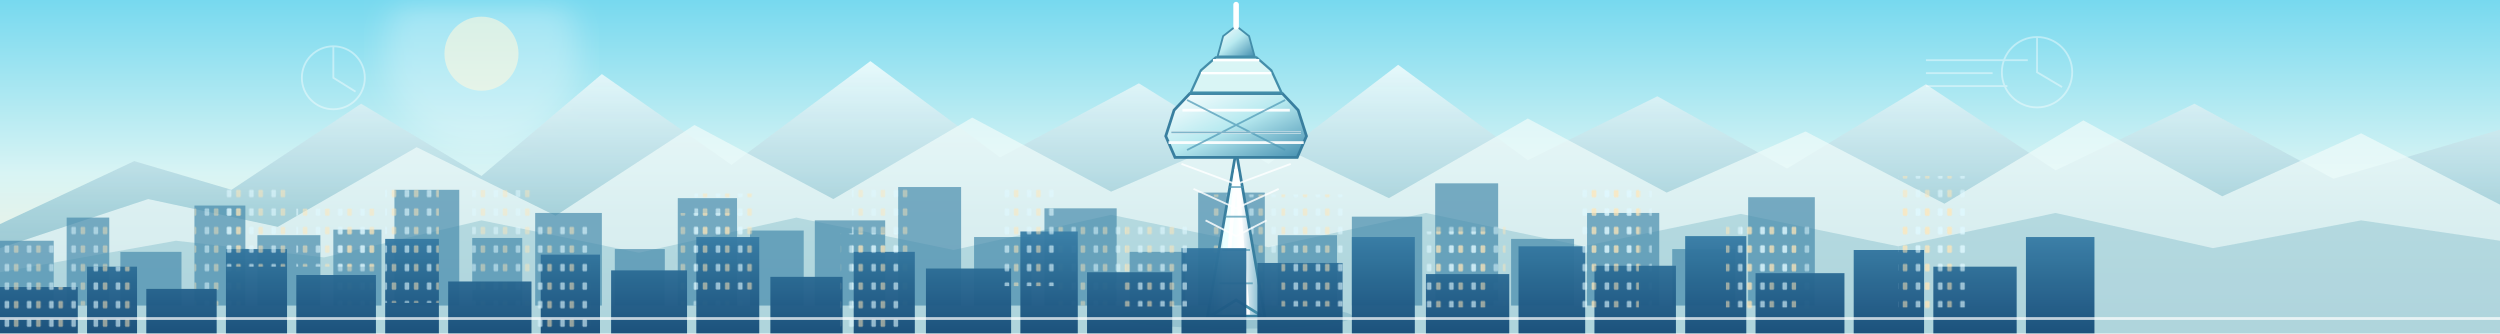
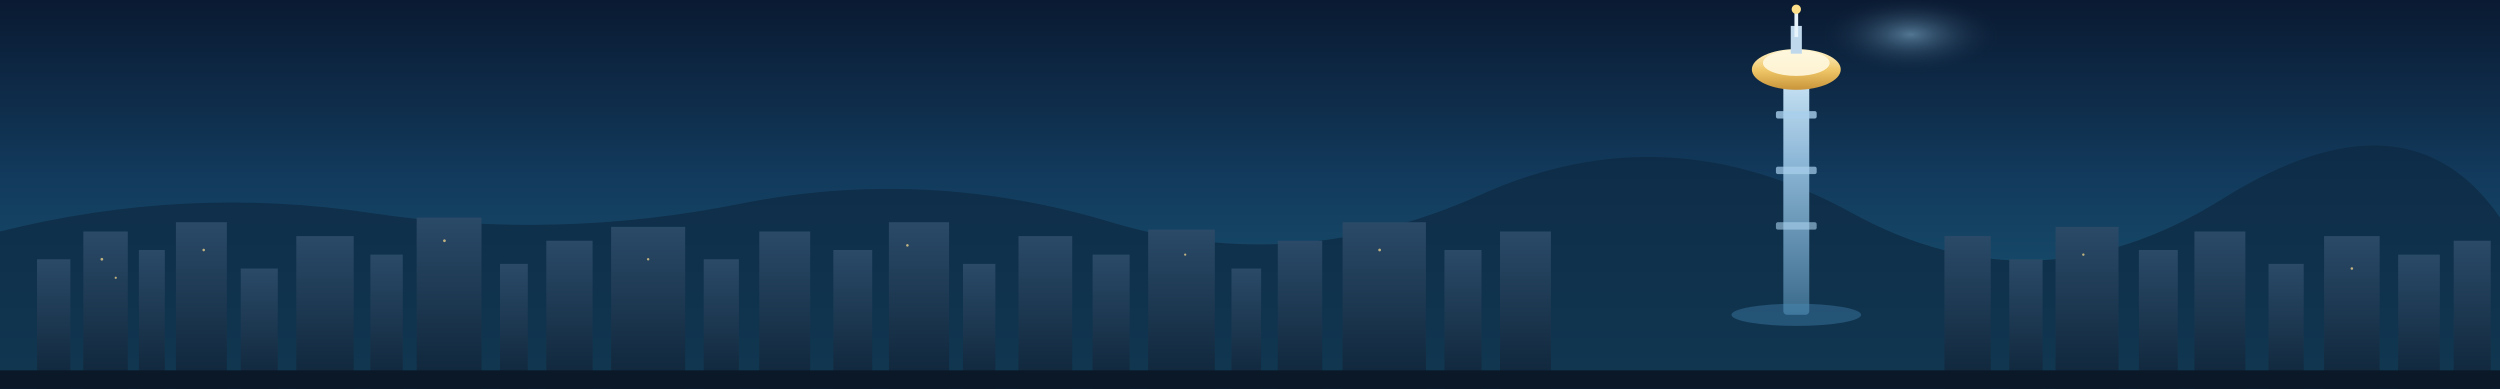
- <svg xmlns="http://www.w3.org/2000/svg" width="2700" height="360" viewBox="0 0 2700 360" role="img" aria-labelledby="title desc">
+ <svg xmlns="http://www.w3.org/2000/svg" width="2700" height="420" viewBox="0 0 2700 420" role="img" aria-labelledby="title desc">
  <defs>
-     <linearGradient id="sky" x2="0" y2="1">
-       <stop stop-color="#77d9ef" />
-       <stop offset=".52" stop-color="#d8f4f4" />
-       <stop offset="1" stop-color="#fff0d7" />
+     <linearGradient id="sky" x1="0" y1="0" x2="0" y2="1">
+       <stop offset="0%" stop-color="#0a1a32" />
+       <stop offset="45%" stop-color="#123a5c" />
+       <stop offset="100%" stop-color="#1a5a78" />
    </linearGradient>
-     <linearGradient id="mount" x2="0" y2="1">
-       <stop stop-color="#f7ffff" />
-       <stop offset=".55" stop-color="#9bcbd7" />
-       <stop offset="1" stop-color="#6da9c0" />
+     <linearGradient id="towerBody" x1="0" y1="0" x2="0" y2="1">
+       <stop offset="0%" stop-color="#d8eefc" />
+       <stop offset="40%" stop-color="#8eb8d8" />
+       <stop offset="100%" stop-color="#3a6a8a" />
    </linearGradient>
-     <linearGradient id="city" x2="0" y2="1">
-       <stop stop-color="#397fa7" />
-       <stop offset="1" stop-color="#164d78" />
+     <linearGradient id="pod" x1="0" y1="0" x2="0" y2="1">
+       <stop offset="0%" stop-color="#fff6d0" />
+       <stop offset="50%" stop-color="#f0c86a" />
+       <stop offset="100%" stop-color="#c9943a" />
    </linearGradient>
-     <linearGradient id="tower" x2="1" y2="0">
-       <stop stop-color="#4b91ad" />
-       <stop offset=".28" stop-color="#e8ffff" />
-       <stop offset=".58" stop-color="#ffffff" />
-       <stop offset="1" stop-color="#64a9c4" />
+     <linearGradient id="city" x1="0" y1="0" x2="0" y2="1">
+       <stop offset="0%" stop-color="#2a4a68" />
+       <stop offset="100%" stop-color="#0e2438" />
    </linearGradient>
-     <linearGradient id="pod" x2="1" y2="1">
-       <stop stop-color="#ffffff" />
-       <stop offset=".48" stop-color="#b8eaf0" />
-       <stop offset="1" stop-color="#438eaf" />
-     </linearGradient>
-     <linearGradient id="warm" x2="1">
-       <stop stop-color="#f5c96e" stop-opacity="0" />
-       <stop offset=".5" stop-color="#f5c96e" stop-opacity=".5" />
-       <stop offset="1" stop-color="#f5c96e" stop-opacity="0" />
-     </linearGradient>
-     <pattern id="windows" width="24" height="20" patternUnits="userSpaceOnUse">
-       <rect x="5" y="5" width="5" height="8" rx="1" fill="#dff8ff" opacity=".75" />
-       <rect x="15" y="5" width="5" height="8" rx="1" fill="#ffe6b9" opacity=".65" />
-     </pattern>
-     <filter id="glow">
-       <feGaussianBlur stdDeviation="16" />
-     </filter>
+     <radialGradient id="halo" cx="72%" cy="28%" r="18%">
+       <stop offset="0%" stop-color="#a8e0ff" stop-opacity=".45" />
+       <stop offset="100%" stop-color="#0a1a32" stop-opacity="0" />
+     </radialGradient>
  </defs>
-   <rect width="2700" height="360" fill="url(#sky)" />
-   <circle cx="520" cy="58" r="105" fill="#fff" opacity=".28" filter="url(#glow)" />
-   <circle cx="520" cy="58" r="40" fill="#fff8df" opacity=".58" />
-   <path d="M0 242 145 174 250 205 390 112 520 190 650 80 790 178 940 66 1080 170 1230 90 1370 177 1510 70 1650 173 1790 104 1930 182 2080 91 2220 184 2370 112 2520 193 2700 140V360H0Z" fill="url(#mount)" opacity=".82" />
-   <path d="m0 268 160-53 140 30 150-86 150 74 150-98 150 80 150-88 150 80 150-65 150 72 150-86 150 80 150-66 150 78 150-90 150 82 150-68 150 77v149H0Z" fill="#effbfa" opacity=".72" />
-   <path d="M0 294 190 260 350 278 520 238 690 273 860 235 1030 270 1200 232 1370 267 1540 230 1710 266 1880 231 2050 266 2220 230 2390 268 2550 238 2700 260V360H0Z" fill="#7fbac8" opacity=".42" />
-   <g fill="#4389aa" opacity=".68">
-     <path d="M0 330V260h58v70zm72 0V235h46v95zm58 0v-58h66v58zm80 0V222h55v108zm68 0v-76h68v76zm82 0V248h52v82zm66 0V205h70v125zm84 0v-73h54v73zm68 0V230h72v100zm86 0v-61h54v61zm68 0V214h64v116zm78 0v-81h58v81zm70 0V238h76v92zm90 0V202h68v128zm82 0v-74h62v74zm76 0V225h78v105zm92 0v-58h60v58zm74 0V208h72v122zm86 0v-76h64v76zm80 0V234h76v96zm90 0V198h68v132zm82 0v-72h68v72zm82 0V230h78v100zm92 0v-61h68v61zm82 0V213h72v117z" />
+   <rect width="2700" height="420" fill="url(#sky)" />
+   <ellipse cx="1940" cy="90" rx="280" ry="120" fill="url(#halo)" />
+   <path d="M0 250 Q200 200 400 230 T800 220 T1200 240 T1600 210 T2000 230 T2400 215 T2700 235 L2700 420 L0 420Z" fill="#0d2840" opacity=".7" />
+   <g fill="url(#city)">
+     <rect x="40" y="280" width="36" height="140" />
+     <rect x="90" y="250" width="48" height="170" />
+     <rect x="150" y="270" width="28" height="150" />
+     <rect x="190" y="240" width="55" height="180" />
+     <rect x="260" y="290" width="40" height="130" />
+     <rect x="320" y="255" width="62" height="165" />
+     <rect x="400" y="275" width="35" height="145" />
+     <rect x="450" y="235" width="70" height="185" />
+     <rect x="540" y="285" width="30" height="135" />
+     <rect x="590" y="260" width="50" height="160" />
+     <rect x="660" y="245" width="80" height="175" />
+     <rect x="760" y="280" width="38" height="140" />
+     <rect x="820" y="250" width="55" height="170" />
+     <rect x="900" y="270" width="42" height="150" />
+     <rect x="960" y="240" width="65" height="180" />
+     <rect x="1040" y="285" width="35" height="135" />
+     <rect x="1100" y="255" width="58" height="165" />
+     <rect x="1180" y="275" width="40" height="145" />
+     <rect x="1240" y="248" width="72" height="172" />
+     <rect x="1330" y="290" width="32" height="130" />
+     <rect x="1380" y="260" width="48" height="160" />
+     <rect x="1450" y="240" width="90" height="180" />
+     <rect x="1560" y="270" width="40" height="150" />
+     <rect x="1620" y="250" width="55" height="170" />
+     <rect x="2100" y="255" width="50" height="165" />
+     <rect x="2170" y="280" width="36" height="140" />
+     <rect x="2220" y="245" width="68" height="175" />
+     <rect x="2310" y="270" width="42" height="150" />
+     <rect x="2370" y="250" width="55" height="170" />
+     <rect x="2450" y="285" width="38" height="135" />
+     <rect x="2510" y="255" width="60" height="165" />
+     <rect x="2590" y="275" width="45" height="145" />
+     <rect x="2650" y="260" width="40" height="160" />
  </g>
-   <g fill="url(#windows)" opacity=".68">
-     <path d="M0 260h58v70H0zm72-25h46v95H72zm138-13h55v108h-55zm150 26h52v82h-52zm150-43h70v125h-70zm220 25h72v100h-72zm190-28h68v128h-68zm220 36h76v92h-76zm168-28h72v120h-72zm242 28h76v92h-76zm166-32h68v124h-68zm164 32h78v100h-78zm174-17h72v117h-72z" />
+   <g fill="#f5d78a" opacity=".75">
+     <circle cx="110" cy="280" r="1.5" />
+     <circle cx="125" cy="300" r="1.2" />
+     <circle cx="220" cy="270" r="1.4" />
+     <circle cx="480" cy="260" r="1.5" />
+     <circle cx="700" cy="280" r="1.3" />
+     <circle cx="980" cy="265" r="1.4" />
+     <circle cx="1280" cy="275" r="1.2" />
+     <circle cx="1490" cy="270" r="1.5" />
+     <circle cx="2250" cy="275" r="1.3" />
+     <circle cx="2540" cy="290" r="1.4" />
  </g>
-   <g transform="translate(1335 0)">
-     <ellipse cx="0" cy="342" rx="126" ry="13" fill="#2e7799" opacity=".2" />
-     <path d="M-31 342 0 163 31 342Z" fill="url(#tower)" stroke="#397f9f" stroke-width="3" />
-     <path d="M-13 340 0 183 13 340" fill="none" stroke="#ffffff" stroke-width="4" opacity=".92" />
-     <path d="M-24 342H24" stroke="#387f9f" stroke-width="4" />
-     <path d="M-18 306H18M-15 270H15M-12 234H12M-8 202H8" stroke="#4e98b4" stroke-width="2" opacity=".72" />
-     <path d="M-66 170 -76 147 -67 119 -50 101H50L67 119 76 147 66 170Z" fill="url(#pod)" stroke="#397f9f" stroke-width="3" />
-     <path d="M-70 143H70M-73 154H73M-58 119H58" stroke="#ffffff" stroke-width="3" opacity=".92" />
-     <path d="M-53 108 53 162M53 108-53 162M-70 143H70" stroke="#4e99b5" stroke-width="2" opacity=".72" />
-     <path d="M-49 100 -38 76 -22 62H22L38 76 49 100Z" fill="#d9f5f5" stroke="#438eaa" stroke-width="2.5" />
-     <path d="M-38 79H38M-25 65H25" stroke="#ffffff" stroke-width="2.5" />
-     <path d="M-20 61 -14 39 0 28 14 39 20 61Z" fill="url(#pod)" stroke="#438eaa" stroke-width="2" />
-     <path d="M0 29V5" stroke="#ffffff" stroke-width="6" stroke-linecap="round" />
-     <path d="M-59 177 0 199 59 177M-46 204 0 225 46 204M-33 238 0 255 33 238" fill="none" stroke="#ffffff" stroke-width="2" opacity=".82" />
-     <path d="M-29 342 0 324 29 342" fill="none" stroke="#438da9" stroke-width="3" />
+   <g transform="translate(1940,20)">
+     <rect x="-14" y="40" width="28" height="280" rx="4" fill="url(#towerBody)" />
+     <rect x="-22" y="100" width="44" height="8" rx="2" fill="#a8d0ec" opacity=".8" />
+     <rect x="-22" y="160" width="44" height="8" rx="2" fill="#a8d0ec" opacity=".7" />
+     <rect x="-22" y="220" width="44" height="8" rx="2" fill="#a8d0ec" opacity=".6" />
+     <ellipse cx="0" cy="55" rx="48" ry="22" fill="url(#pod)" />
+     <ellipse cx="0" cy="48" rx="36" ry="14" fill="#fff8e0" opacity=".9" />
+     <rect x="-6" y="8" width="12" height="30" fill="#c0d8ec" />
+     <rect x="-2" y="-8" width="4" height="28" fill="#e8f4fc" />
+     <circle cx="0" cy="-10" r="5" fill="#ffe08a" />
+     <ellipse cx="0" cy="320" rx="70" ry="12" fill="#4a90c0" opacity=".35" />
  </g>
-   <g fill="url(#city)" opacity=".96">
-     <path d="M0 360V310h84v50zm94 0v-72h54v72zm64 0v-48h76v48zm86 0v-91h66v91zm76 0v-63h86v63zm96 0v-102h58v102zm68 0v-56h90v56zm100 0v-85h64v85zm76 0v-68h82v68zm92 0v-104h68v104zm80 0v-61h78v61zm90 0v-88h66v88zm78 0v-70h92v70zm102 0v-110h62v110zm72 0v-66h92v66zm102 0v-92h70v92zm82 0v-76h92v76zm102 0v-104h68v104zm80 0v-64h90v64zm100 0v-94h72v94zm82 0v-73h88v73zm98 0v-105h66v105zm76 0v-65h96v65zm106 0v-90h76v90zm86 0v-72h90v72zm100 0v-104h74v104z" />
-   </g>
-   <g fill="url(#windows)" opacity=".8">
-     <path d="M0 310h84v50H0zm94-22h54v72H94zm150-91h66v91h-66zm76 28h86v63h-86zm96-29h58v131h-58zm158 46h64v118h-64zm176-33h68v104h-68zm158 43h66v104h-66zm170-57h62v114h-62zm134 44h70v92h-70zm172-29h68v121h-68zm150 40h72v82h-72zm170-54h66v136h-66zm160 39h76v97h-76zm186-45h74v142h-74z" />
-   </g>
-   <path d="M0 344H2700" stroke="#ffffff" stroke-width="3" opacity=".72" />
-   <path d="M0 352H2700" stroke="url(#warm)" stroke-width="12" opacity=".9" />
-   <g fill="none" stroke="#ffffff" stroke-width="2" opacity=".42">
-     <circle cx="360" cy="84" r="34" />
-     <path d="M360 50v34l24 15" />
-     <circle cx="2200" cy="78" r="38" />
-     <path d="M2200 40v38l27 16" />
-     <path d="M2080 65h110m-110 14h72m-72 14h88" />
-   </g>
+   <rect x="0" y="400" width="2700" height="20" fill="#0a1828" />
</svg>
